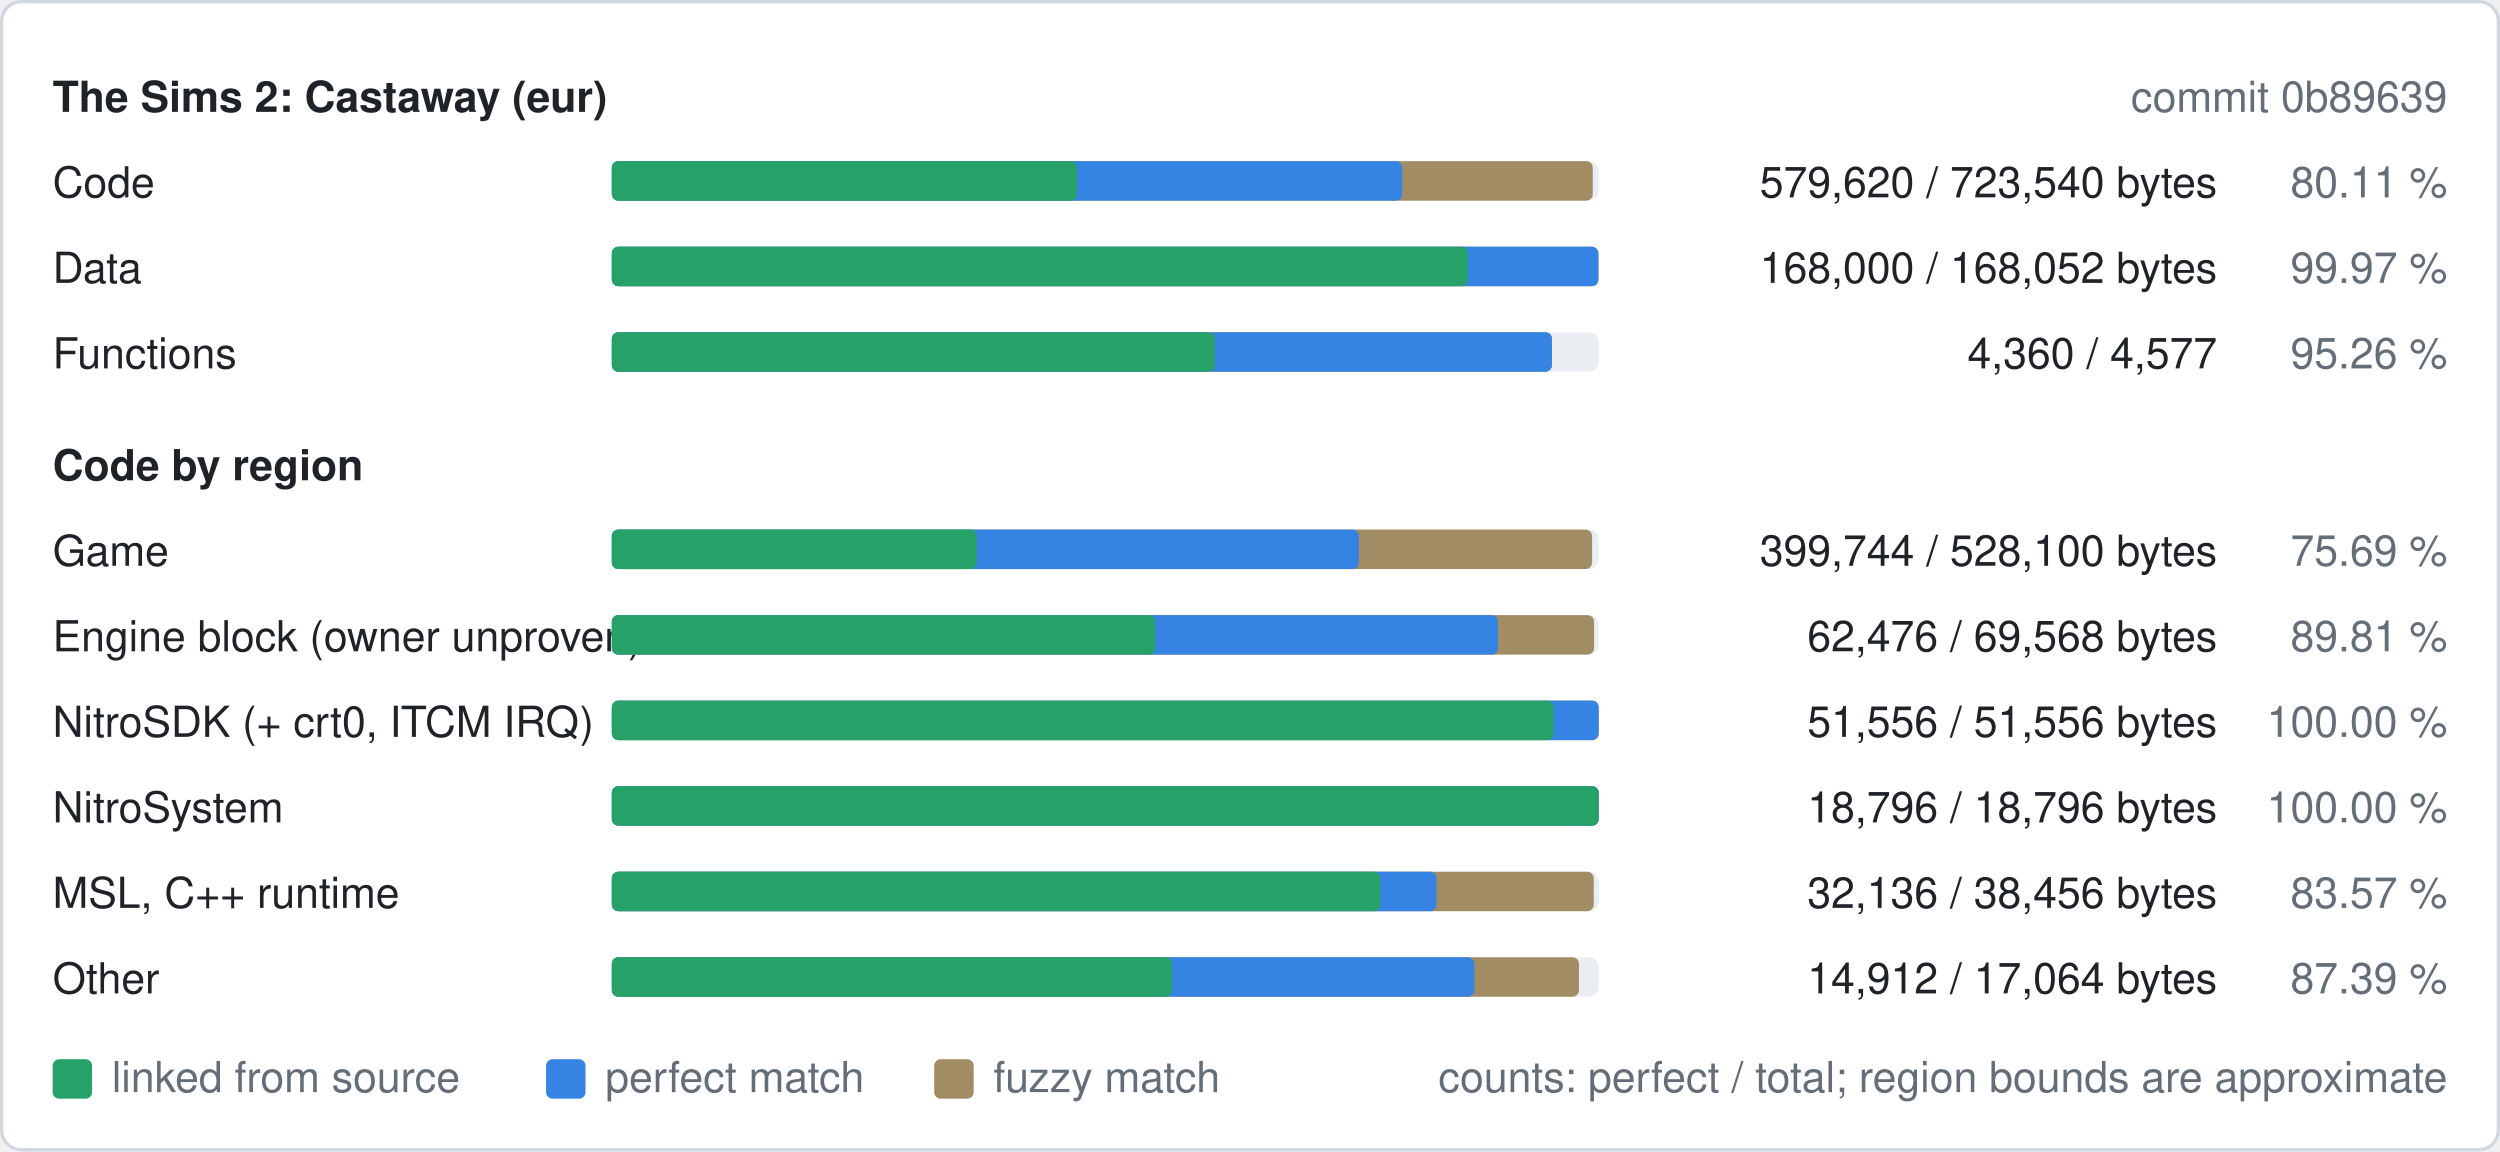
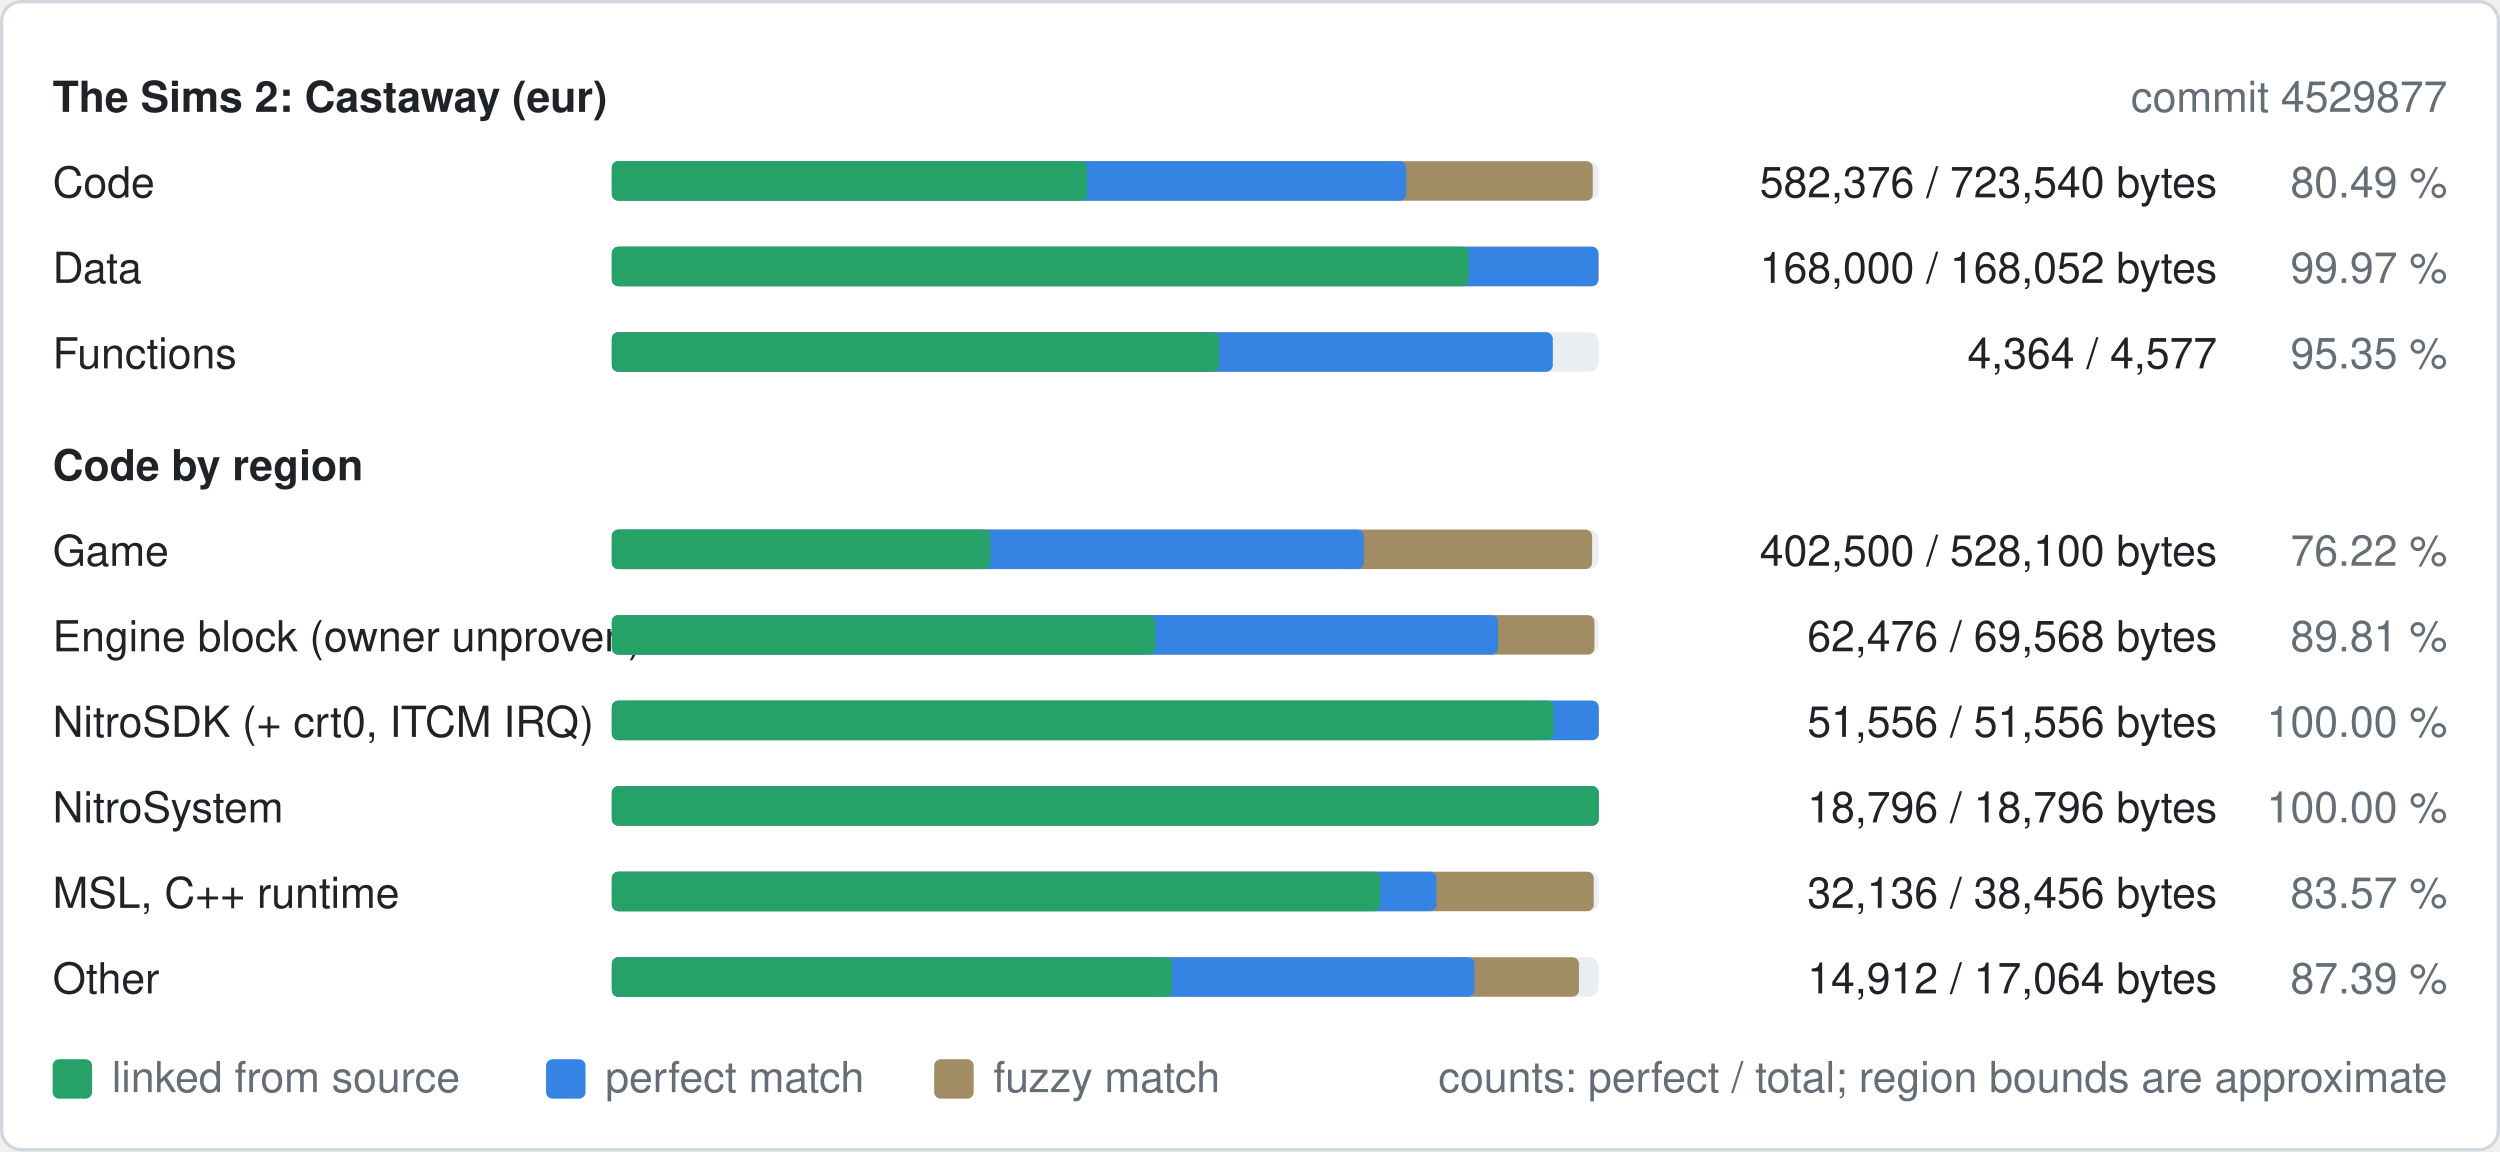
<svg xmlns="http://www.w3.org/2000/svg" width="760" height="350" viewBox="0 0 760 350" role="img" aria-label="Decompilation progress of eur">
  <style>
text{font-family:-apple-system,BlinkMacSystemFont,"Segoe UI",Helvetica,Arial,sans-serif;font-size:13px}
.b{font-weight:600}
.bg{fill:#ffffff;stroke:#d0d7de}.t{fill:#1f2328}.m{fill:#656d76}.track{fill:#eaeef2}.fuzzy{fill:#a28c64}.perfect{fill:#3584e4}.linked{fill:#26a269}
@media (prefers-color-scheme: dark){.bg{fill:#0d1117;stroke:#30363d}.t{fill:#e6edf3}.m{fill:#8d96a0}.track{fill:#21262d}.fuzzy{fill:#a28c64}.perfect{fill:#3584e4}.linked{fill:#2ec27e}}
</style>
  <rect class="bg" x="0.5" y="0.5" width="759" height="349" rx="6" />
  <text class="t b" x="16" y="34">The Sims 2: Castaway (eur)</text>
-   <text class="m" x="744" y="34" text-anchor="end">commit 0b89639</text>
+   <text class="m" x="744" y="34" text-anchor="end">commit 4529877</text>
  <text class="t" x="16" y="60">Code</text>
  <rect class="track" x="186" y="49" width="300" height="12" rx="3" />
  <rect class="fuzzy" x="186" y="49" width="298.2" height="12" rx="2" />
-   <rect class="perfect" x="186" y="49" width="240.3" height="12" rx="2" />
-   <rect class="linked" x="186" y="49" width="141.4" height="12" rx="2" />
-   <text class="t" x="674" y="60" text-anchor="end">579,620 / 723,540 bytes</text>
-   <text class="m" x="744" y="60" text-anchor="end">80.11 %</text>
+   <rect class="perfect" x="186" y="49" width="241.5" height="12" rx="2" />
+   <rect class="linked" x="186" y="49" width="144.5" height="12" rx="2" />
+   <text class="t" x="674" y="60" text-anchor="end">582,376 / 723,540 bytes</text>
+   <text class="m" x="744" y="60" text-anchor="end">80.49 %</text>
  <text class="t" x="16" y="86">Data</text>
  <rect class="track" x="186" y="75" width="300" height="12" rx="3" />
  <rect class="fuzzy" x="186" y="75" width="299.9" height="12" rx="2" />
  <rect class="perfect" x="186" y="75" width="299.9" height="12" rx="2" />
-   <rect class="linked" x="186" y="75" width="260.2" height="12" rx="2" />
+   <rect class="linked" x="186" y="75" width="260.5" height="12" rx="2" />
  <text class="t" x="674" y="86" text-anchor="end">168,000 / 168,052 bytes</text>
  <text class="m" x="744" y="86" text-anchor="end">99.97 %</text>
  <text class="t" x="16" y="112">Functions</text>
  <rect class="track" x="186" y="101" width="300" height="12" rx="3" />
-   <rect class="fuzzy" x="186" y="101" width="285.8" height="12" rx="2" />
-   <rect class="perfect" x="186" y="101" width="285.8" height="12" rx="2" />
-   <rect class="linked" x="186" y="101" width="183.3" height="12" rx="2" />
-   <text class="t" x="674" y="112" text-anchor="end">4,360 / 4,577</text>
-   <text class="m" x="744" y="112" text-anchor="end">95.26 %</text>
+   <rect class="fuzzy" x="186" y="101" width="286.0" height="12" rx="2" />
+   <rect class="perfect" x="186" y="101" width="286.0" height="12" rx="2" />
+   <rect class="linked" x="186" y="101" width="184.6" height="12" rx="2" />
+   <text class="t" x="674" y="112" text-anchor="end">4,364 / 4,577</text>
+   <text class="m" x="744" y="112" text-anchor="end">95.35 %</text>
  <text class="t b" x="16" y="146">Code by region</text>
  <text class="t" x="16" y="172">Game</text>
  <rect class="track" x="186" y="161" width="300" height="12" rx="3" />
  <rect class="fuzzy" x="186" y="161" width="298.0" height="12" rx="2" />
-   <rect class="perfect" x="186" y="161" width="227.1" height="12" rx="2" />
-   <rect class="linked" x="186" y="161" width="110.9" height="12" rx="2" />
-   <text class="t" x="674" y="172" text-anchor="end">399,744 / 528,100 bytes</text>
-   <text class="m" x="744" y="172" text-anchor="end">75.69 %</text>
+   <rect class="perfect" x="186" y="161" width="228.6" height="12" rx="2" />
+   <rect class="linked" x="186" y="161" width="115.1" height="12" rx="2" />
+   <text class="t" x="674" y="172" text-anchor="end">402,500 / 528,100 bytes</text>
+   <text class="m" x="744" y="172" text-anchor="end">76.22 %</text>
  <text class="t" x="16" y="198">Engine block (owner unproven)</text>
  <rect class="track" x="186" y="187" width="300" height="12" rx="3" />
-   <rect class="fuzzy" x="186" y="187" width="298.6" height="12" rx="2" />
+   <rect class="fuzzy" x="186" y="187" width="298.7" height="12" rx="2" />
  <rect class="perfect" x="186" y="187" width="269.4" height="12" rx="2" />
  <rect class="linked" x="186" y="187" width="165.2" height="12" rx="2" />
  <text class="t" x="674" y="198" text-anchor="end">62,476 / 69,568 bytes</text>
  <text class="m" x="744" y="198" text-anchor="end">89.81 %</text>
  <text class="t" x="16" y="224">NitroSDK (+ crt0, ITCM IRQ)</text>
  <rect class="track" x="186" y="213" width="300" height="12" rx="3" />
  <rect class="fuzzy" x="186" y="213" width="300.0" height="12" rx="2" />
  <rect class="perfect" x="186" y="213" width="300.0" height="12" rx="2" />
  <rect class="linked" x="186" y="213" width="286.3" height="12" rx="2" />
  <text class="t" x="674" y="224" text-anchor="end">51,556 / 51,556 bytes</text>
  <text class="m" x="744" y="224" text-anchor="end">100.00 %</text>
  <text class="t" x="16" y="250">NitroSystem</text>
  <rect class="track" x="186" y="239" width="300" height="12" rx="3" />
  <rect class="fuzzy" x="186" y="239" width="300.0" height="12" rx="2" />
  <rect class="perfect" x="186" y="239" width="300.0" height="12" rx="2" />
  <rect class="linked" x="186" y="239" width="300.0" height="12" rx="2" />
  <text class="t" x="674" y="250" text-anchor="end">18,796 / 18,796 bytes</text>
  <text class="m" x="744" y="250" text-anchor="end">100.00 %</text>
  <text class="t" x="16" y="276">MSL, C++ runtime</text>
  <rect class="track" x="186" y="265" width="300" height="12" rx="3" />
  <rect class="fuzzy" x="186" y="265" width="298.5" height="12" rx="2" />
  <rect class="perfect" x="186" y="265" width="250.7" height="12" rx="2" />
  <rect class="linked" x="186" y="265" width="233.6" height="12" rx="2" />
  <text class="t" x="674" y="276" text-anchor="end">32,136 / 38,456 bytes</text>
  <text class="m" x="744" y="276" text-anchor="end">83.57 %</text>
  <text class="t" x="16" y="302">Other</text>
  <rect class="track" x="186" y="291" width="300" height="12" rx="3" />
  <rect class="fuzzy" x="186" y="291" width="294.0" height="12" rx="2" />
  <rect class="perfect" x="186" y="291" width="262.2" height="12" rx="2" />
  <rect class="linked" x="186" y="291" width="170.3" height="12" rx="2" />
  <text class="t" x="674" y="302" text-anchor="end">14,912 / 17,064 bytes</text>
  <text class="m" x="744" y="302" text-anchor="end">87.39 %</text>
  <rect class="linked" x="16" y="322" width="12" height="12" rx="2" />
  <text class="m" x="34" y="332">linked from source</text>
  <rect class="perfect" x="166" y="322" width="12" height="12" rx="2" />
  <text class="m" x="184" y="332">perfect match</text>
  <rect class="fuzzy" x="284" y="322" width="12" height="12" rx="2" />
  <text class="m" x="302" y="332">fuzzy match</text>
  <text class="m" x="744" y="332" text-anchor="end">counts: perfect / total; region bounds are approximate</text>
</svg>
